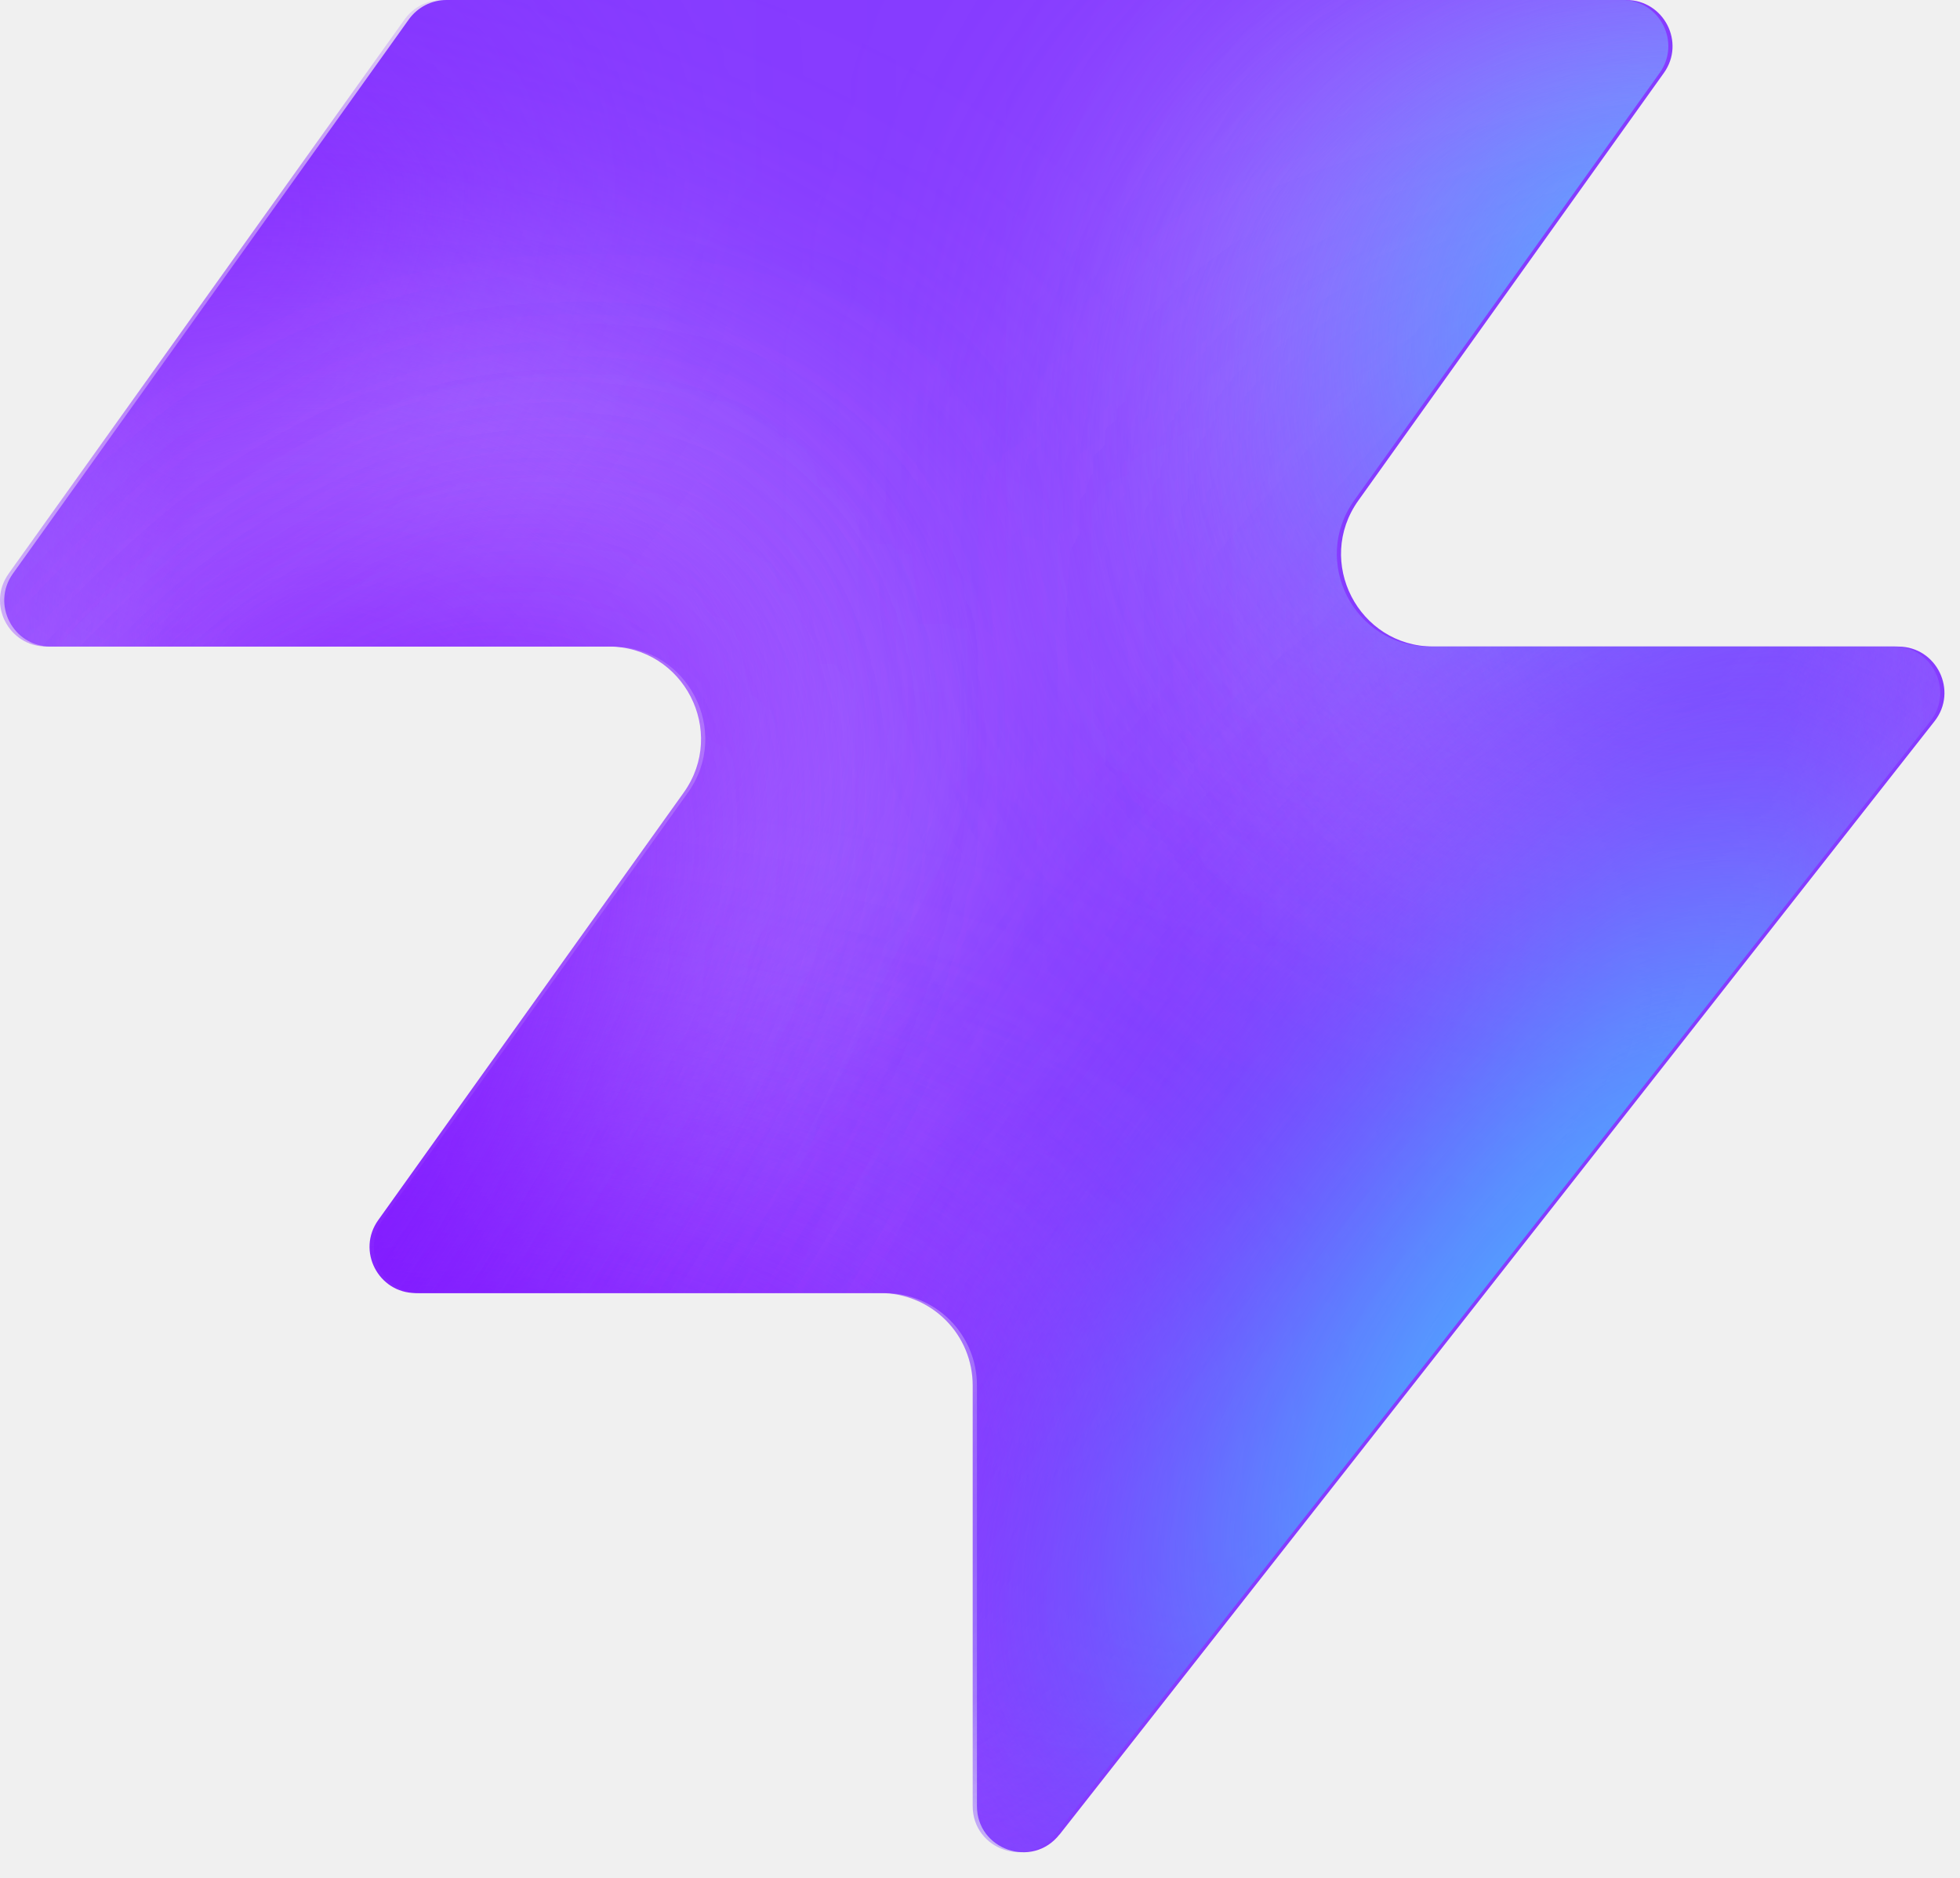
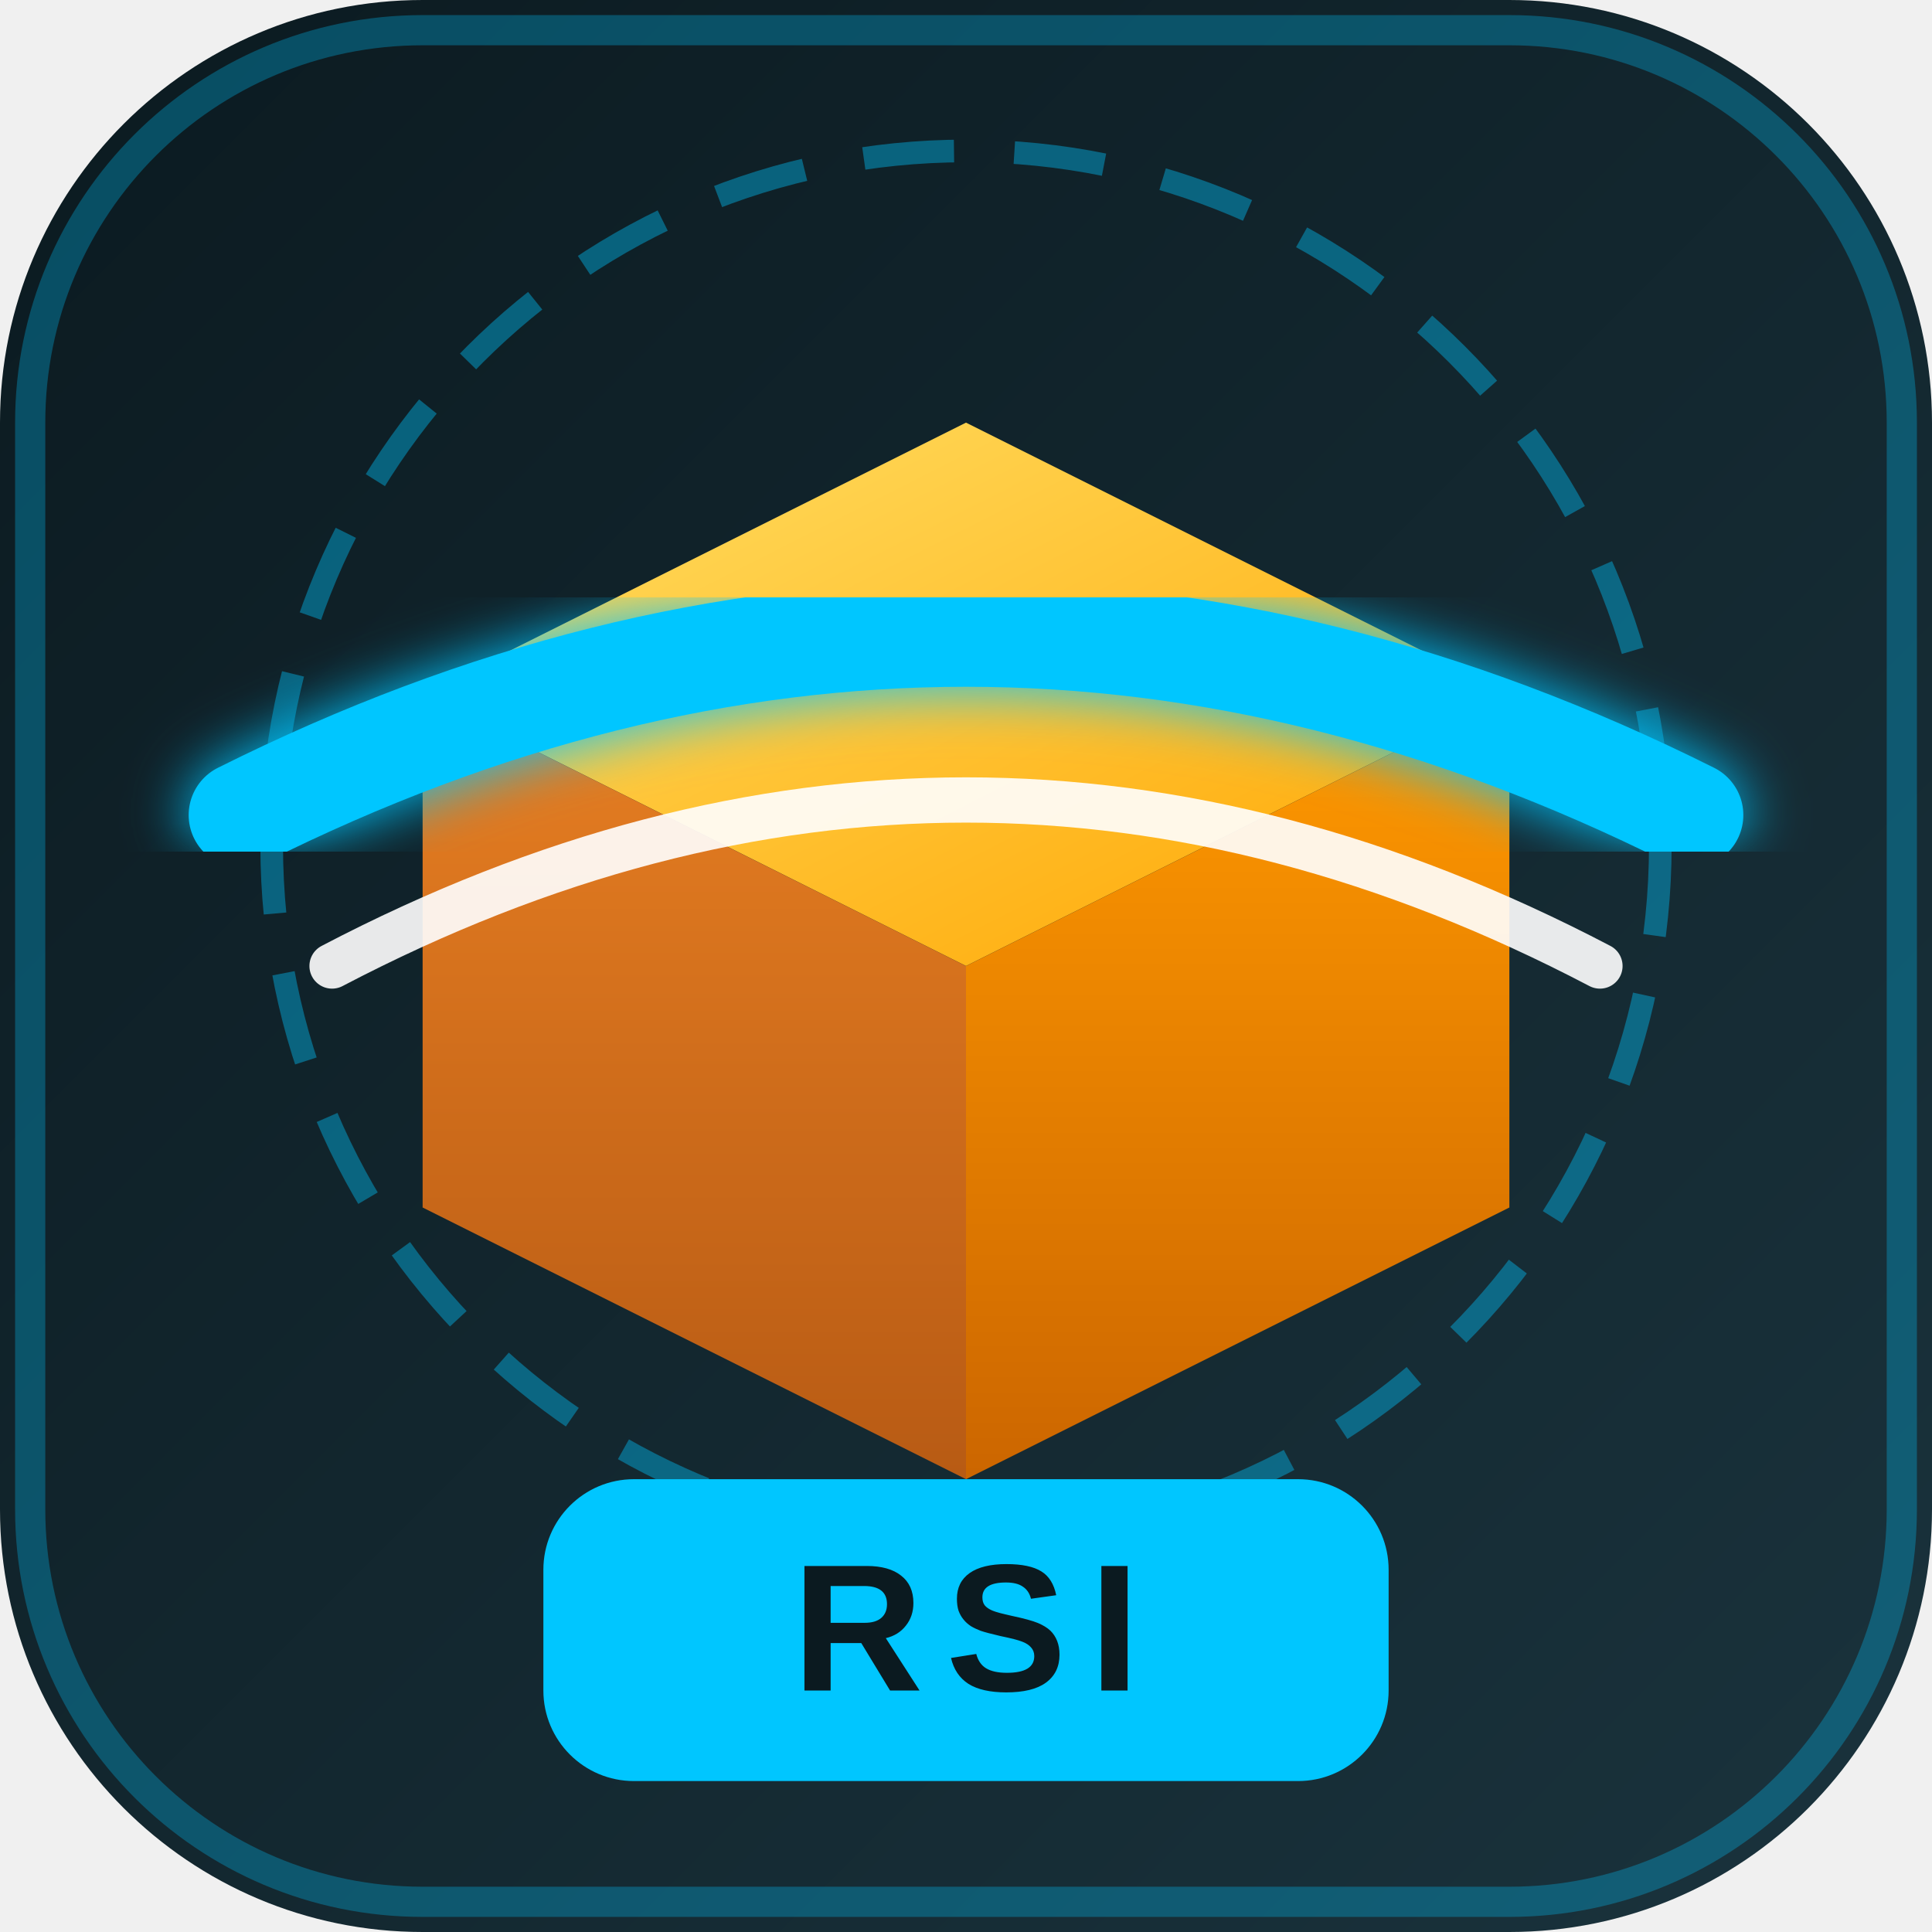
- <svg xmlns="http://www.w3.org/2000/svg" width="48" height="46" fill="none" viewBox="0 0 48 46">
-   <path fill="#863bff" d="M25.946 44.938c-.664.845-2.021.375-2.021-.698V33.937a2.26 2.26 0 0 0-2.262-2.262H10.287c-.92 0-1.456-1.04-.92-1.788l7.48-10.471c1.07-1.497 0-3.578-1.842-3.578H1.237c-.92 0-1.456-1.04-.92-1.788L10.013.474c.214-.297.556-.474.92-.474h28.894c.92 0 1.456 1.04.92 1.788l-7.48 10.471c-1.07 1.498 0 3.579 1.842 3.579h11.377c.943 0 1.473 1.088.89 1.83L25.947 44.94z" style="fill:#863bff;fill:color(display-p3 .525 .23 1);fill-opacity:1" />
-   <mask id="a" width="48" height="46" x="0" y="0" maskUnits="userSpaceOnUse" style="mask-type:alpha">
-     <path fill="#000" d="M25.842 44.938c-.664.844-2.021.375-2.021-.698V33.937a2.26 2.26 0 0 0-2.262-2.262H10.183c-.92 0-1.456-1.04-.92-1.788l7.48-10.471c1.07-1.498 0-3.579-1.842-3.579H1.133c-.92 0-1.456-1.04-.92-1.787L9.91.473c.214-.297.556-.474.92-.474h28.894c.92 0 1.456 1.04.92 1.788l-7.48 10.471c-1.07 1.498 0 3.578 1.842 3.578h11.377c.943 0 1.473 1.088.89 1.832L25.843 44.94z" style="fill:#000;fill-opacity:1" />
-   </mask>
-   <g mask="url(#a)">
-     <g filter="url(#b)">
-       <ellipse cx="5.508" cy="14.704" fill="#ede6ff" rx="5.508" ry="14.704" style="fill:#ede6ff;fill:color(display-p3 .927 .903 1);fill-opacity:1" transform="matrix(.00324 1 1 -.00324 -4.47 31.516)" />
-     </g>
-     <g filter="url(#c)">
-       <ellipse cx="10.399" cy="29.851" fill="#ede6ff" rx="10.399" ry="29.851" style="fill:#ede6ff;fill:color(display-p3 .927 .903 1);fill-opacity:1" transform="matrix(.00324 1 1 -.00324 -39.328 7.883)" />
-     </g>
-     <g filter="url(#d)">
-       <ellipse cx="5.508" cy="30.487" fill="#7e14ff" rx="5.508" ry="30.487" style="fill:#7e14ff;fill:color(display-p3 .492 .077 1);fill-opacity:1" transform="rotate(89.814 -25.913 -14.639)scale(1 -1)" />
-     </g>
-     <g filter="url(#e)">
-       <ellipse cx="5.508" cy="30.599" fill="#7e14ff" rx="5.508" ry="30.599" style="fill:#7e14ff;fill:color(display-p3 .492 .077 1);fill-opacity:1" transform="rotate(89.814 -32.644 -3.334)scale(1 -1)" />
-     </g>
-     <g filter="url(#f)">
-       <ellipse cx="5.508" cy="30.599" fill="#7e14ff" rx="5.508" ry="30.599" style="fill:#7e14ff;fill:color(display-p3 .492 .077 1);fill-opacity:1" transform="matrix(.00324 1 1 -.00324 -34.34 30.47)" />
-     </g>
-     <g filter="url(#g)">
-       <ellipse cx="14.072" cy="22.078" fill="#ede6ff" rx="14.072" ry="22.078" style="fill:#ede6ff;fill:color(display-p3 .927 .903 1);fill-opacity:1" transform="rotate(93.35 24.506 48.493)scale(-1 1)" />
-     </g>
-     <g filter="url(#h)">
-       <ellipse cx="3.47" cy="21.501" fill="#7e14ff" rx="3.47" ry="21.501" style="fill:#7e14ff;fill:color(display-p3 .492 .077 1);fill-opacity:1" transform="rotate(89.009 28.708 47.59)scale(-1 1)" />
-     </g>
-     <g filter="url(#i)">
-       <ellipse cx="3.47" cy="21.501" fill="#7e14ff" rx="3.47" ry="21.501" style="fill:#7e14ff;fill:color(display-p3 .492 .077 1);fill-opacity:1" transform="rotate(89.009 28.708 47.59)scale(-1 1)" />
-     </g>
-     <g filter="url(#j)">
-       <ellipse cx=".387" cy="8.972" fill="#7e14ff" rx="4.407" ry="29.108" style="fill:#7e14ff;fill:color(display-p3 .492 .077 1);fill-opacity:1" transform="rotate(39.51 .387 8.972)" />
-     </g>
-     <g filter="url(#k)">
-       <ellipse cx="47.523" cy="-6.092" fill="#7e14ff" rx="4.407" ry="29.108" style="fill:#7e14ff;fill:color(display-p3 .492 .077 1);fill-opacity:1" transform="rotate(37.892 47.523 -6.092)" />
-     </g>
-     <g filter="url(#l)">
-       <ellipse cx="41.412" cy="6.333" fill="#47bfff" rx="5.971" ry="9.665" style="fill:#47bfff;fill:color(display-p3 .28 .748 1);fill-opacity:1" transform="rotate(37.892 41.412 6.333)" />
-     </g>
-     <g filter="url(#m)">
-       <ellipse cx="-1.879" cy="38.332" fill="#7e14ff" rx="4.407" ry="29.108" style="fill:#7e14ff;fill:color(display-p3 .492 .077 1);fill-opacity:1" transform="rotate(37.892 -1.88 38.332)" />
-     </g>
-     <g filter="url(#n)">
-       <ellipse cx="-1.879" cy="38.332" fill="#7e14ff" rx="4.407" ry="29.108" style="fill:#7e14ff;fill:color(display-p3 .492 .077 1);fill-opacity:1" transform="rotate(37.892 -1.88 38.332)" />
-     </g>
-     <g filter="url(#o)">
-       <ellipse cx="35.651" cy="29.907" fill="#7e14ff" rx="4.407" ry="29.108" style="fill:#7e14ff;fill:color(display-p3 .492 .077 1);fill-opacity:1" transform="rotate(37.892 35.651 29.907)" />
-     </g>
-     <g filter="url(#p)">
-       <ellipse cx="38.418" cy="32.4" fill="#47bfff" rx="5.971" ry="15.297" style="fill:#47bfff;fill:color(display-p3 .28 .748 1);fill-opacity:1" transform="rotate(37.892 38.418 32.4)" />
-     </g>
-   </g>
+ <svg xmlns="http://www.w3.org/2000/svg" viewBox="0 0 128 128" width="100%" height="100%">
  <defs>
-     <filter id="b" width="60.045" height="41.654" x="-19.77" y="16.149" color-interpolation-filters="sRGB" filterUnits="userSpaceOnUse">
-       <feFlood flood-opacity="0" result="BackgroundImageFix" />
-       <feBlend in="SourceGraphic" in2="BackgroundImageFix" result="shape" />
-       <feGaussianBlur result="effect1_foregroundBlur_2002_17158" stdDeviation="7.659" />
-     </filter>
-     <filter id="c" width="90.34" height="51.437" x="-54.613" y="-7.533" color-interpolation-filters="sRGB" filterUnits="userSpaceOnUse">
-       <feFlood flood-opacity="0" result="BackgroundImageFix" />
-       <feBlend in="SourceGraphic" in2="BackgroundImageFix" result="shape" />
-       <feGaussianBlur result="effect1_foregroundBlur_2002_17158" stdDeviation="7.659" />
-     </filter>
-     <filter id="d" width="79.355" height="29.4" x="-49.64" y="2.03" color-interpolation-filters="sRGB" filterUnits="userSpaceOnUse">
-       <feFlood flood-opacity="0" result="BackgroundImageFix" />
-       <feBlend in="SourceGraphic" in2="BackgroundImageFix" result="shape" />
-       <feGaussianBlur result="effect1_foregroundBlur_2002_17158" stdDeviation="4.596" />
-     </filter>
-     <filter id="e" width="79.579" height="29.4" x="-45.045" y="20.029" color-interpolation-filters="sRGB" filterUnits="userSpaceOnUse">
-       <feFlood flood-opacity="0" result="BackgroundImageFix" />
-       <feBlend in="SourceGraphic" in2="BackgroundImageFix" result="shape" />
-       <feGaussianBlur result="effect1_foregroundBlur_2002_17158" stdDeviation="4.596" />
-     </filter>
-     <filter id="f" width="79.579" height="29.4" x="-43.513" y="21.178" color-interpolation-filters="sRGB" filterUnits="userSpaceOnUse">
-       <feFlood flood-opacity="0" result="BackgroundImageFix" />
-       <feBlend in="SourceGraphic" in2="BackgroundImageFix" result="shape" />
-       <feGaussianBlur result="effect1_foregroundBlur_2002_17158" stdDeviation="4.596" />
-     </filter>
-     <filter id="g" width="74.749" height="58.852" x="15.756" y="-17.901" color-interpolation-filters="sRGB" filterUnits="userSpaceOnUse">
-       <feFlood flood-opacity="0" result="BackgroundImageFix" />
-       <feBlend in="SourceGraphic" in2="BackgroundImageFix" result="shape" />
-       <feGaussianBlur result="effect1_foregroundBlur_2002_17158" stdDeviation="7.659" />
-     </filter>
-     <filter id="h" width="61.377" height="25.362" x="23.548" y="2.284" color-interpolation-filters="sRGB" filterUnits="userSpaceOnUse">
-       <feFlood flood-opacity="0" result="BackgroundImageFix" />
-       <feBlend in="SourceGraphic" in2="BackgroundImageFix" result="shape" />
-       <feGaussianBlur result="effect1_foregroundBlur_2002_17158" stdDeviation="4.596" />
-     </filter>
-     <filter id="i" width="61.377" height="25.362" x="23.548" y="2.284" color-interpolation-filters="sRGB" filterUnits="userSpaceOnUse">
-       <feFlood flood-opacity="0" result="BackgroundImageFix" />
-       <feBlend in="SourceGraphic" in2="BackgroundImageFix" result="shape" />
-       <feGaussianBlur result="effect1_foregroundBlur_2002_17158" stdDeviation="4.596" />
-     </filter>
-     <filter id="j" width="56.045" height="63.649" x="-27.636" y="-22.853" color-interpolation-filters="sRGB" filterUnits="userSpaceOnUse">
-       <feFlood flood-opacity="0" result="BackgroundImageFix" />
-       <feBlend in="SourceGraphic" in2="BackgroundImageFix" result="shape" />
-       <feGaussianBlur result="effect1_foregroundBlur_2002_17158" stdDeviation="4.596" />
-     </filter>
-     <filter id="k" width="54.814" height="64.646" x="20.116" y="-38.415" color-interpolation-filters="sRGB" filterUnits="userSpaceOnUse">
-       <feFlood flood-opacity="0" result="BackgroundImageFix" />
-       <feBlend in="SourceGraphic" in2="BackgroundImageFix" result="shape" />
-       <feGaussianBlur result="effect1_foregroundBlur_2002_17158" stdDeviation="4.596" />
-     </filter>
-     <filter id="l" width="33.541" height="35.313" x="24.641" y="-11.323" color-interpolation-filters="sRGB" filterUnits="userSpaceOnUse">
-       <feFlood flood-opacity="0" result="BackgroundImageFix" />
-       <feBlend in="SourceGraphic" in2="BackgroundImageFix" result="shape" />
-       <feGaussianBlur result="effect1_foregroundBlur_2002_17158" stdDeviation="4.596" />
-     </filter>
-     <filter id="m" width="54.814" height="64.646" x="-29.286" y="6.009" color-interpolation-filters="sRGB" filterUnits="userSpaceOnUse">
-       <feFlood flood-opacity="0" result="BackgroundImageFix" />
-       <feBlend in="SourceGraphic" in2="BackgroundImageFix" result="shape" />
-       <feGaussianBlur result="effect1_foregroundBlur_2002_17158" stdDeviation="4.596" />
-     </filter>
-     <filter id="n" width="54.814" height="64.646" x="-29.286" y="6.009" color-interpolation-filters="sRGB" filterUnits="userSpaceOnUse">
-       <feFlood flood-opacity="0" result="BackgroundImageFix" />
-       <feBlend in="SourceGraphic" in2="BackgroundImageFix" result="shape" />
-       <feGaussianBlur result="effect1_foregroundBlur_2002_17158" stdDeviation="4.596" />
-     </filter>
-     <filter id="o" width="54.814" height="64.646" x="8.244" y="-2.416" color-interpolation-filters="sRGB" filterUnits="userSpaceOnUse">
-       <feFlood flood-opacity="0" result="BackgroundImageFix" />
-       <feBlend in="SourceGraphic" in2="BackgroundImageFix" result="shape" />
-       <feGaussianBlur result="effect1_foregroundBlur_2002_17158" stdDeviation="4.596" />
-     </filter>
-     <filter id="p" width="39.409" height="43.623" x="18.713" y="10.588" color-interpolation-filters="sRGB" filterUnits="userSpaceOnUse">
-       <feFlood flood-opacity="0" result="BackgroundImageFix" />
-       <feBlend in="SourceGraphic" in2="BackgroundImageFix" result="shape" />
-       <feGaussianBlur result="effect1_foregroundBlur_2002_17158" stdDeviation="4.596" />
+     <linearGradient id="bgGradFav" x1="0%" y1="0%" x2="100%" y2="100%">
+       <stop offset="0%" stop-color="#0B1A20" />
+       <stop offset="100%" stop-color="#1A333D" />
+     </linearGradient>
+     <linearGradient id="boxTop" x1="0%" y1="0%" x2="100%" y2="100%">
+       <stop offset="0%" stop-color="#FFE066" />
+       <stop offset="100%" stop-color="#FFA500" />
+     </linearGradient>
+     <linearGradient id="boxRight" x1="0%" y1="0%" x2="0%" y2="100%">
+       <stop offset="0%" stop-color="#FF9900" />
+       <stop offset="100%" stop-color="#CC6600" />
+     </linearGradient>
+     <linearGradient id="boxLeft" x1="0%" y1="0%" x2="0%" y2="100%">
+       <stop offset="0%" stop-color="#E67E22" />
+       <stop offset="100%" stop-color="#B85B14" />
+     </linearGradient>
+     <filter id="cyanGlow" x="-20%" y="-20%" width="140%" height="140%">
+       <feGaussianBlur stdDeviation="2" result="blur" />
+       <feComposite in="SourceGraphic" in2="blur" operator="over" />
    </filter>
  </defs>
+   <rect width="128" height="128" rx="28" fill="url(#bgGradFav)" />
+   <rect x="2" y="2" width="124" height="124" rx="26" fill="none" stroke="#00C6FF" stroke-width="2" stroke-opacity="0.3" />
+   <circle cx="64" cy="56" r="46" fill="none" stroke="#00C6FF" stroke-width="1.5" stroke-dasharray="6 4" opacity="0.4" />
+   <g transform="translate(0, 6)">
+     <polygon points="64,22 100,40 64,58 28,40" fill="url(#boxTop)" />
+     <polygon points="28,40 64,58 64,92 28,74" fill="url(#boxLeft)" />
+     <polygon points="64,58 100,40 100,74 64,92" fill="url(#boxRight)" />
+     <path d="M 16,48 Q 64,24 112,48" fill="none" stroke="#00C6FF" stroke-width="7" stroke-linecap="round" filter="url(#cyanGlow)" />
+     <path d="M 22,58 Q 64,36 106,58" fill="none" stroke="#FFFFFF" stroke-width="3" stroke-linecap="round" opacity="0.9" />
+   </g>
+   <rect x="36" y="98" width="56" height="20" rx="6" fill="#00C6FF" />
+   <text x="64" y="112" font-family="'Segoe UI', Arial, sans-serif" font-weight="900" font-size="12" fill="#0B1A20" text-anchor="middle" letter-spacing="1.5">RSI</text>
</svg>
